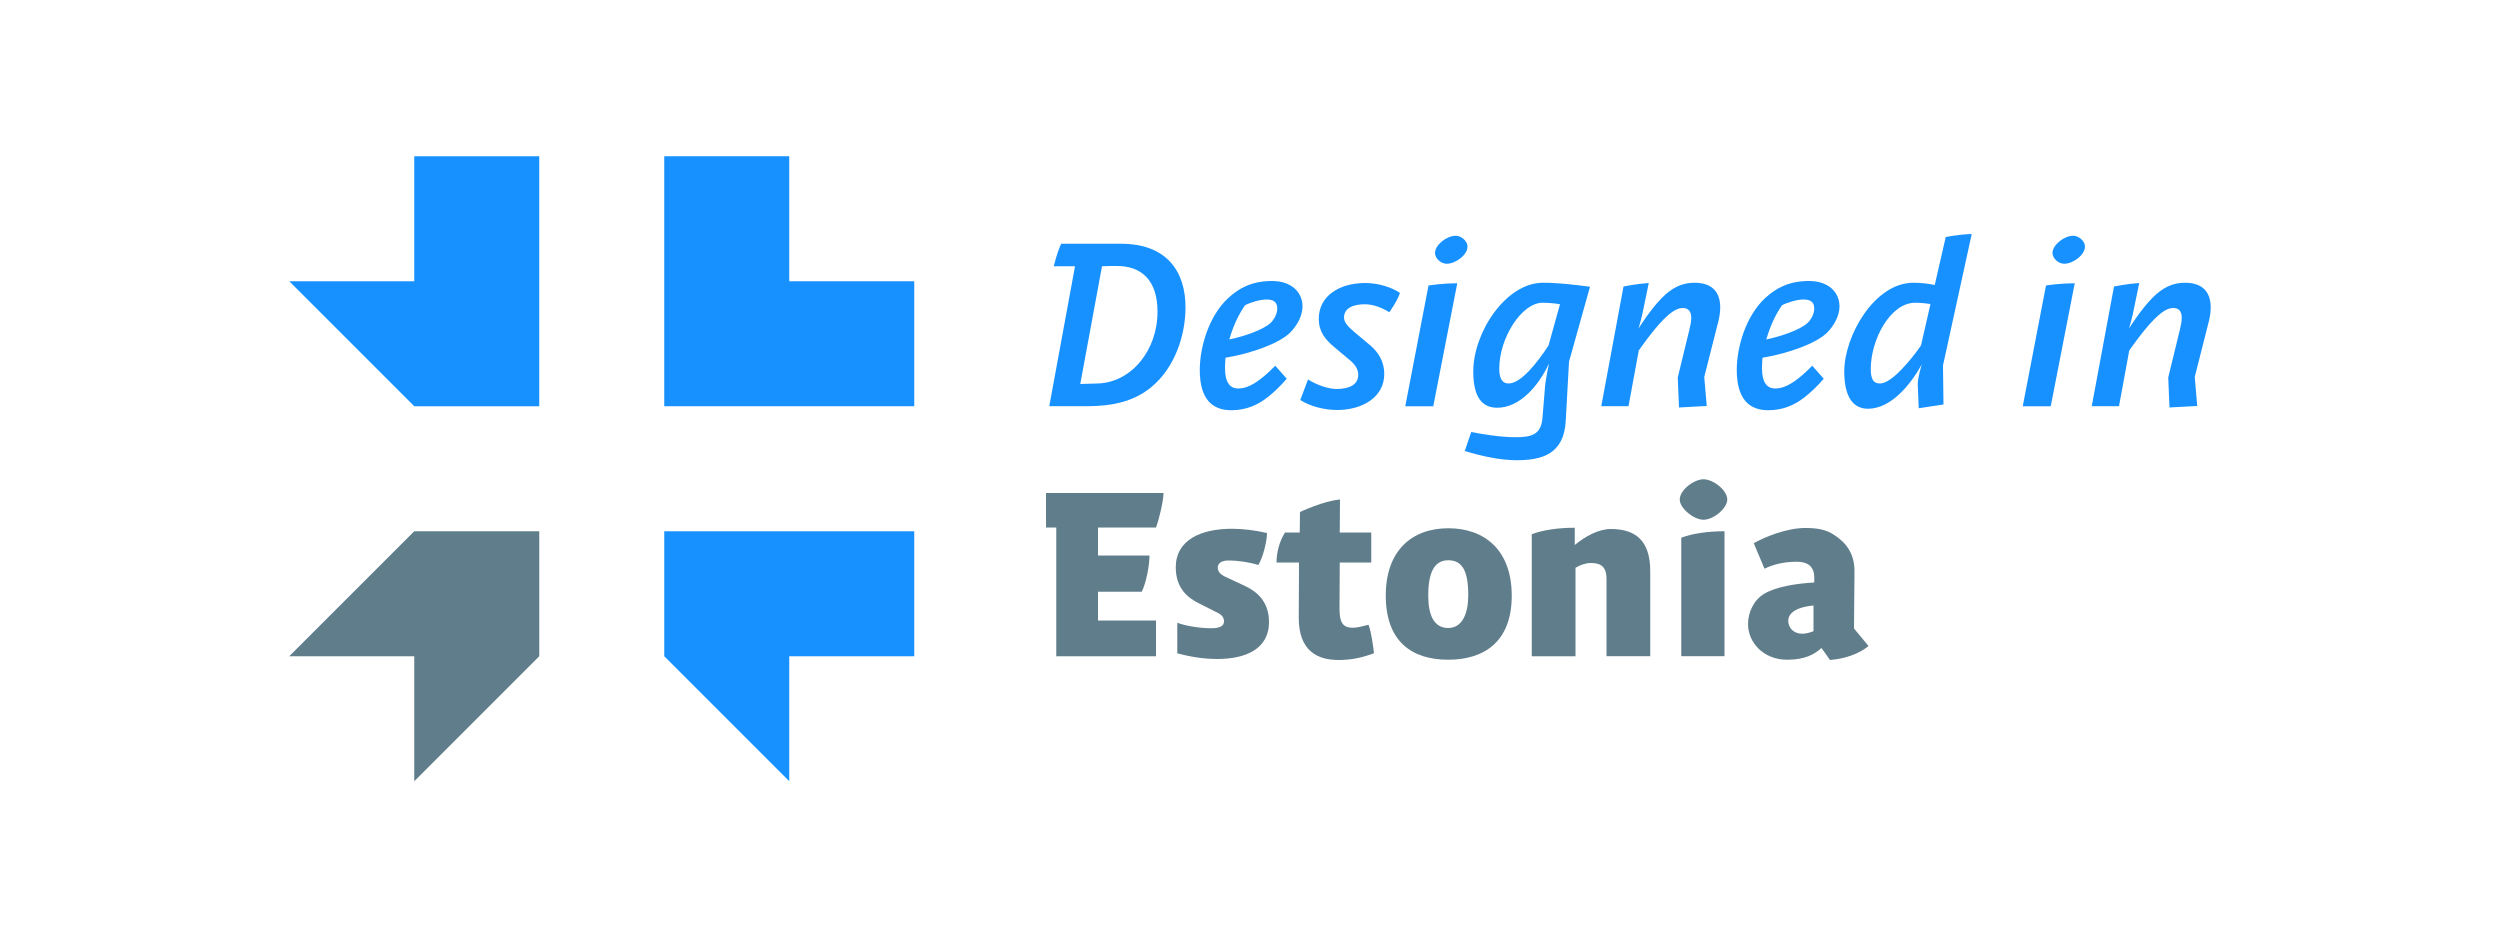
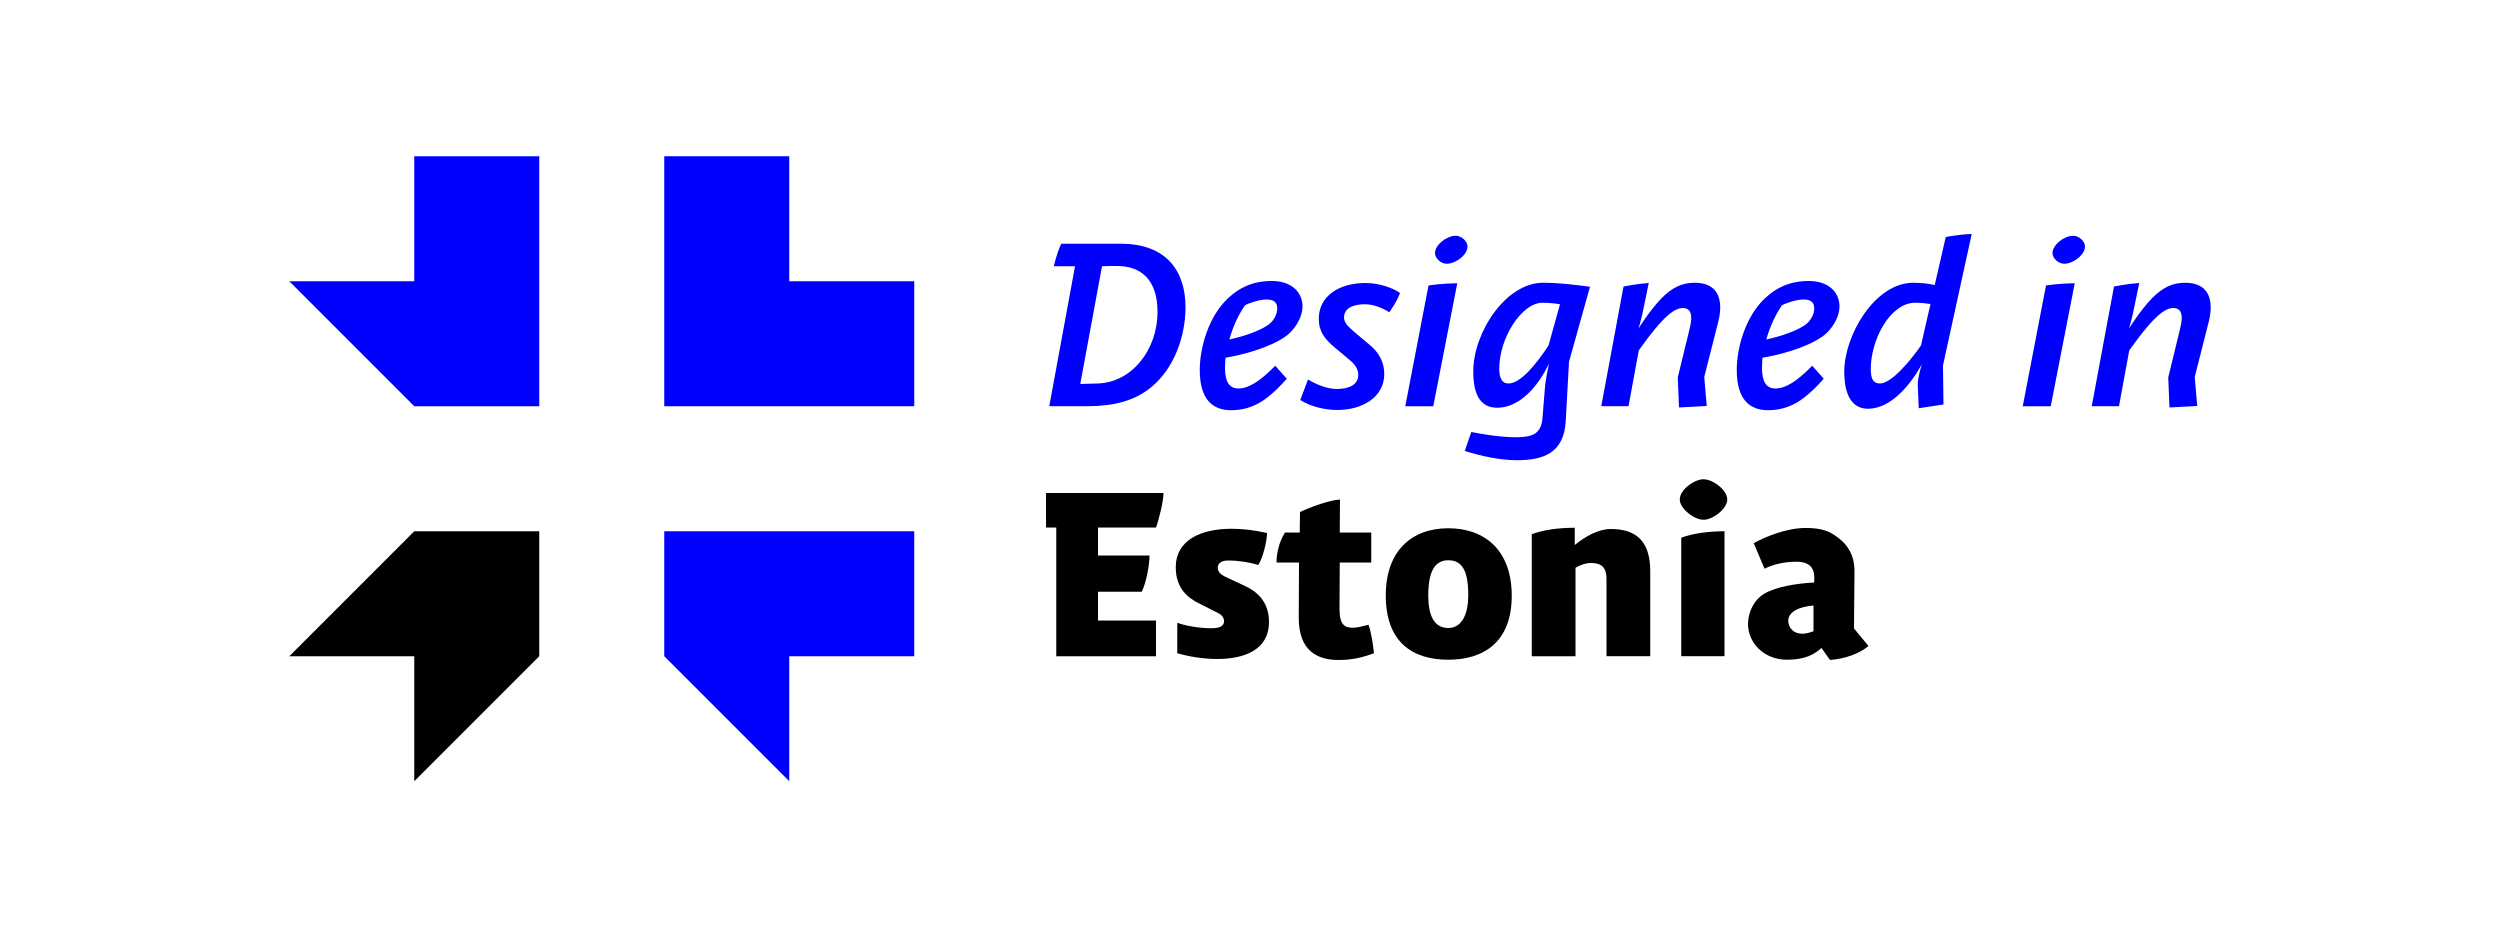
<svg xmlns="http://www.w3.org/2000/svg" version="1.1" id="Layer_1" x="0px" y="0px" width="400px" height="150px" viewBox="0 0 400 150" enable-background="new 0 0 400 150" xml:space="preserve">
-   <meta http-equiv="Content-Type" content="svg/xml" />
+   <meta content="svg/xml" http-equiv="Content-Type" />
  <g>
    <g>
      <g>
        <g>
-           <polygon fill="#1791FF" points="126.28,45.001 126.28,25 106.282,25 106.282,45.001 106.282,64.998 126.28,64.998       146.282,64.998 146.282,45.001     " />
-           <polygon fill="#1791FF" points="66.281,25 66.281,45.001 46.283,45.001 66.281,64.997 66.281,64.998 86.281,64.998       86.281,45.001 86.281,25     " />
-           <polygon fill="#1791FF" points="126.28,85 106.282,85 106.282,105 106.286,105 126.28,124.994 126.28,105 146.282,105       146.282,85     " />
-           <polygon fill="#607D8B" points="66.281,85 66.281,85.004 46.283,105 66.281,105 66.281,125 86.281,105 86.281,85     " />
+           <polygon fill="#0000FF" points="126.28,45.001 126.28,25 106.282,25 106.282,45.001 106.282,64.998 126.28,64.998       146.282,64.998 146.282,45.001     " />
+           <polygon fill="#0000FF" points="66.281,25 66.281,45.001 46.283,45.001 66.281,64.997 66.281,64.998 86.281,64.998       86.281,45.001 86.281,25     " />
+           <polygon fill="#0000FF" points="126.28,85 106.282,85 106.282,105 106.286,105 126.28,124.994 126.28,105 146.282,105       146.282,85     " />
+           <polygon points="66.281,85 66.281,85.004 46.283,105 66.281,105 66.281,125 86.281,105 86.281,85     " />
        </g>
      </g>
    </g>
    <g>
      <g enable-background="new    ">
-         <path fill="#1791FF" d="M172.003,42.601h-3.399c0.399-1.68,0.999-3.319,1.199-3.6h9.559c7.318,0,10.318,4.439,10.318,10.159     c0,4.599-1.76,9.678-5.399,12.718c-2.72,2.279-6.079,3.119-10.479,3.119h-5.919L172.003,42.601z M175.642,61.357     c5.359-0.16,9.559-5.279,9.559-11.478c0-5.039-2.56-7.319-6.479-7.319c-0.76,0-1.68,0-2.4,0.04l-3.479,18.837L175.642,61.357z" />
-         <path fill="#1791FF" d="M196.082,57.238c-0.04,0.48-0.08,1.04-0.08,1.68c0,2.239,0.761,3.239,2.12,3.239     c1.64,0,3.399-1.079,5.919-3.639l1.84,2.079c-1,1.16-2.12,2.24-3.119,3c-1.521,1.199-3.399,2.039-5.76,2.039     c-2.959,0-5.039-1.68-5.039-6.438c0-3.64,1.44-8.639,4.56-11.519c1.76-1.64,3.879-2.72,6.999-2.72c3.119,0,4.879,1.8,4.879,4.08     c0,1.359-0.76,2.959-2,4.199C204.682,54.919,200.361,56.519,196.082,57.238z M196.683,54.319c2.439-0.521,5.438-1.561,6.599-2.64     c0.6-0.561,1.079-1.48,1.079-2.32c0-1.159-0.76-1.439-1.76-1.439s-2.56,0.479-3.398,0.92     C198.122,50.399,197.322,52.159,196.683,54.319z" />
-         <path fill="#1791FF" d="M209.283,60.718c1.479,0.92,3.318,1.52,4.559,1.52c1.96,0,3.479-0.64,3.479-2.279     c0-0.84-0.479-1.6-1.278-2.279l-2.438-2.04c-1.641-1.359-2.601-2.6-2.601-4.64c0-3.559,3.159-5.719,7.479-5.719     c2.039,0,4.318,0.72,5.519,1.6c-0.56,1.52-1.72,3.08-1.72,3.08c-1.119-0.721-2.561-1.28-3.92-1.28     c-1.879,0-3.318,0.64-3.318,2.12c0,0.8,0.641,1.438,1.6,2.279l2.479,2.08c1.56,1.279,2.358,2.839,2.358,4.679     c0,3.72-3.519,5.759-7.519,5.759c-2.079,0-4.399-0.6-5.919-1.6L209.283,60.718z" />
-         <path fill="#1791FF" d="M228.563,45.681c0.359-0.08,2.6-0.36,4.6-0.36l-3.84,19.677h-4.479L228.563,45.681z M229.602,40.481     c0-1.28,1.84-2.76,3.319-2.76c0.92,0,1.88,0.88,1.88,1.72c0,1.359-1.92,2.76-3.318,2.76     C230.521,42.201,229.602,41.321,229.602,40.481z" />
-         <path fill="#1791FF" d="M250.52,67.316c-0.278,5.319-3.759,6.319-7.877,6.319c-2.641,0-5.721-0.68-8.279-1.479l1.039-3.04     c1.521,0.32,4.681,0.84,7.039,0.84c2.681,0,4.16-0.439,4.359-3.159l0.399-4.879c0.079-1.16,0.64-3.76,0.64-3.76     c-1.68,3.6-4.679,7.079-8.277,7.079c-2.439,0-3.84-1.68-3.84-5.799c0-6.239,5.199-14.198,11.158-14.198     c2.319,0,4.879,0.28,7.518,0.64l-3.358,11.998L250.52,67.316z M247.761,55.278l1.839-6.599c-0.72-0.12-1.72-0.24-2.799-0.24     c-3.318,0-6.919,5.6-6.919,10.559c0,1.64,0.521,2.359,1.479,2.359C243.32,61.357,245.881,58.158,247.761,55.278z" />
-         <path fill="#1791FF" d="M259.762,45.84c0,0,2.159-0.439,4.039-0.56l-0.84,4.079c-0.32,1.68-0.801,3.2-0.801,3.2     s1.84-2.96,3.721-4.88c1.639-1.64,3.199-2.439,5.238-2.439c2.359,0,4.119,1.04,4.119,3.999c0,0.84-0.199,1.88-0.439,2.72     l-2.119,8.358l0.399,4.64l-4.438,0.24l-0.201-4.8l1.881-7.719c0.16-0.64,0.279-1.279,0.279-1.839c0-1.04-0.479-1.561-1.358-1.561     c-0.962,0-1.962,0.721-3.08,1.84c-1.72,1.72-3.959,4.959-3.959,4.959l-1.642,8.919h-4.358L259.762,45.84z" />
-         <path fill="#1791FF" d="M282,57.238c-0.039,0.48-0.08,1.04-0.08,1.68c0,2.239,0.762,3.239,2.12,3.239     c1.64,0,3.399-1.079,5.919-3.639l1.84,2.079c-1,1.16-2.119,2.24-3.119,3c-1.52,1.199-3.398,2.039-5.76,2.039     c-2.959,0-5.039-1.68-5.039-6.438c0-3.64,1.439-8.639,4.561-11.519c1.76-1.64,3.879-2.72,6.998-2.72s4.879,1.8,4.879,4.08     c0,1.359-0.76,2.959-2,4.199C290.6,54.919,286.279,56.519,282,57.238z M282.602,54.319c2.438-0.521,5.438-1.561,6.599-2.64     c0.6-0.561,1.079-1.48,1.079-2.32c0-1.159-0.76-1.439-1.76-1.439s-2.56,0.479-3.398,0.92     C284.04,50.399,283.24,52.159,282.602,54.319z" />
-         <path fill="#1791FF" d="M306.84,61.558c-0.041-1.04,0.639-3.239,0.639-3.239c-1.799,3.239-4.918,7.079-8.598,7.079     c-2.32,0-3.8-1.8-3.8-5.959c0-5.76,4.88-14.198,11.038-14.198c1.12,0,2.4,0.12,3.439,0.36l1.76-7.679c0,0,2.24-0.44,4.158-0.48     l-4.599,21.037l0.08,6.238l-3.96,0.601L306.84,61.558z M307.359,55.278l1.52-6.639c-0.561-0.08-1.48-0.2-2.439-0.2     c-4.039,0-7.119,5.959-7.119,10.599c0,1.72,0.48,2.319,1.48,2.319C302.721,61.357,305.92,57.358,307.359,55.278z" />
-         <path fill="#1791FF" d="M327.359,45.681c0.359-0.08,2.6-0.36,4.6-0.36l-3.84,19.677h-4.479L327.359,45.681z M328.4,40.481     c0-1.28,1.838-2.76,3.317-2.76c0.921,0,1.88,0.88,1.88,1.72c0,1.359-1.918,2.76-3.318,2.76     C329.32,42.201,328.4,41.321,328.4,40.481z" />
-         <path fill="#1791FF" d="M338.24,45.84c0,0,2.158-0.439,4.039-0.56l-0.84,4.079c-0.32,1.68-0.801,3.2-0.801,3.2     s1.84-2.96,3.721-4.88c1.639-1.64,3.199-2.439,5.238-2.439c2.358,0,4.118,1.04,4.118,3.999c0,0.84-0.198,1.88-0.438,2.72     l-2.119,8.358l0.398,4.64l-4.438,0.24l-0.2-4.8l1.88-7.719c0.16-0.64,0.28-1.279,0.28-1.839c0-1.04-0.48-1.561-1.359-1.561     c-0.961,0-1.961,0.721-3.08,1.84c-1.72,1.72-3.959,4.959-3.959,4.959l-1.641,8.919h-4.359L338.24,45.84z" />
+         <path fill="#0000FF" d="M172.003,42.601h-3.399c0.399-1.68,0.999-3.319,1.199-3.6h9.559c7.318,0,10.318,4.439,10.318,10.159     c0,4.599-1.76,9.678-5.399,12.718c-2.72,2.279-6.079,3.119-10.479,3.119h-5.919L172.003,42.601z M175.642,61.357     c5.359-0.16,9.559-5.279,9.559-11.478c0-5.039-2.56-7.319-6.479-7.319c-0.76,0-1.68,0-2.4,0.04l-3.479,18.837L175.642,61.357z" />
+         <path fill="#0000FF" d="M196.082,57.238c-0.04,0.48-0.08,1.04-0.08,1.68c0,2.239,0.761,3.239,2.12,3.239     c1.64,0,3.399-1.079,5.919-3.639l1.84,2.079c-1,1.16-2.119,2.24-3.119,3c-1.521,1.199-3.399,2.039-5.76,2.039     c-2.959,0-5.039-1.68-5.039-6.438c0-3.64,1.44-8.639,4.56-11.519c1.76-1.64,3.879-2.72,6.999-2.72c3.119,0,4.879,1.8,4.879,4.08     c0,1.359-0.76,2.959-2,4.199C204.682,54.919,200.361,56.519,196.082,57.238z M196.683,54.319c2.439-0.521,5.438-1.561,6.599-2.64     c0.6-0.561,1.079-1.48,1.079-2.32c0-1.159-0.76-1.439-1.76-1.439s-2.561,0.479-3.398,0.92     C198.122,50.399,197.322,52.159,196.683,54.319z" />
+         <path fill="#0000FF" d="M209.283,60.718c1.479,0.92,3.318,1.52,4.559,1.52c1.961,0,3.479-0.64,3.479-2.279     c0-0.84-0.479-1.6-1.277-2.279l-2.438-2.04c-1.642-1.359-2.602-2.6-2.602-4.64c0-3.559,3.159-5.719,7.479-5.719     c2.039,0,4.318,0.72,5.52,1.6c-0.561,1.52-1.72,3.08-1.72,3.08c-1.119-0.721-2.562-1.28-3.921-1.28     c-1.879,0-3.317,0.64-3.317,2.12c0,0.8,0.642,1.438,1.601,2.279l2.479,2.08c1.561,1.279,2.357,2.839,2.357,4.679     c0,3.72-3.519,5.759-7.519,5.759c-2.079,0-4.399-0.6-5.919-1.6L209.283,60.718z" />
+         <path fill="#0000FF" d="M228.563,45.681c0.359-0.08,2.601-0.36,4.601-0.36l-3.84,19.677h-4.479L228.563,45.681z M229.602,40.481     c0-1.28,1.84-2.76,3.319-2.76c0.92,0,1.88,0.88,1.88,1.72c0,1.359-1.92,2.76-3.318,2.76     C230.521,42.201,229.602,41.321,229.602,40.481z" />
+         <path fill="#0000FF" d="M250.52,67.316c-0.277,5.319-3.758,6.319-7.877,6.319c-2.641,0-5.721-0.68-8.279-1.479l1.039-3.04     c1.521,0.32,4.682,0.84,7.039,0.84c2.682,0,4.16-0.439,4.359-3.159l0.399-4.879c0.079-1.16,0.64-3.76,0.64-3.76     c-1.68,3.6-4.679,7.079-8.277,7.079c-2.438,0-3.84-1.68-3.84-5.799c0-6.239,5.199-14.198,11.158-14.198     c2.319,0,4.879,0.28,7.518,0.64l-3.357,11.998L250.52,67.316z M247.762,55.278l1.838-6.599c-0.72-0.12-1.72-0.24-2.799-0.24     c-3.318,0-6.919,5.6-6.919,10.559c0,1.64,0.521,2.359,1.479,2.359C243.32,61.357,245.881,58.158,247.762,55.278z" />
+         <path fill="#0000FF" d="M259.762,45.84c0,0,2.159-0.439,4.039-0.56l-0.84,4.079c-0.32,1.68-0.801,3.2-0.801,3.2     s1.84-2.96,3.721-4.88c1.639-1.64,3.199-2.439,5.238-2.439c2.359,0,4.119,1.04,4.119,3.999c0,0.84-0.199,1.88-0.439,2.72     l-2.119,8.358l0.399,4.64l-4.438,0.24l-0.201-4.8l1.882-7.719c0.159-0.64,0.278-1.279,0.278-1.839     c0-1.04-0.479-1.561-1.357-1.561c-0.962,0-1.962,0.721-3.08,1.84c-1.721,1.72-3.959,4.959-3.959,4.959l-1.643,8.919h-4.357     L259.762,45.84z" />
+         <path fill="#0000FF" d="M282,57.238c-0.039,0.48-0.08,1.04-0.08,1.68c0,2.239,0.762,3.239,2.12,3.239     c1.64,0,3.399-1.079,5.919-3.639l1.84,2.079c-1,1.16-2.119,2.24-3.119,3c-1.52,1.199-3.397,2.039-5.76,2.039     c-2.959,0-5.039-1.68-5.039-6.438c0-3.64,1.439-8.639,4.561-11.519c1.761-1.64,3.879-2.72,6.998-2.72s4.879,1.8,4.879,4.08     c0,1.359-0.76,2.959-2,4.199C290.6,54.919,286.279,56.519,282,57.238z M282.602,54.319c2.438-0.521,5.438-1.561,6.6-2.64     c0.6-0.561,1.078-1.48,1.078-2.32c0-1.159-0.76-1.439-1.76-1.439s-2.56,0.479-3.397,0.92     C284.04,50.399,283.24,52.159,282.602,54.319z" />
+         <path fill="#0000FF" d="M306.84,61.558c-0.041-1.04,0.639-3.239,0.639-3.239c-1.799,3.239-4.918,7.079-8.598,7.079     c-2.32,0-3.8-1.8-3.8-5.959c0-5.76,4.88-14.198,11.038-14.198c1.12,0,2.4,0.12,3.439,0.36l1.76-7.679c0,0,2.24-0.44,4.158-0.48     l-4.6,21.037l0.08,6.238l-3.96,0.601L306.84,61.558z M307.359,55.278l1.52-6.639c-0.561-0.08-1.48-0.2-2.439-0.2     c-4.039,0-7.119,5.959-7.119,10.599c0,1.72,0.48,2.319,1.48,2.319C302.721,61.357,305.92,57.358,307.359,55.278z" />
+         <path fill="#0000FF" d="M327.359,45.681c0.358-0.08,2.6-0.36,4.6-0.36l-3.84,19.677h-4.479L327.359,45.681z M328.4,40.481     c0-1.28,1.838-2.76,3.316-2.76c0.922,0,1.881,0.88,1.881,1.72c0,1.359-1.918,2.76-3.318,2.76     C329.32,42.201,328.4,41.321,328.4,40.481z" />
+         <path fill="#0000FF" d="M338.24,45.84c0,0,2.158-0.439,4.039-0.56l-0.84,4.079c-0.32,1.68-0.801,3.2-0.801,3.2     s1.84-2.96,3.721-4.88c1.639-1.64,3.199-2.439,5.238-2.439c2.357,0,4.117,1.04,4.117,3.999c0,0.84-0.197,1.88-0.438,2.72     l-2.119,8.358l0.398,4.64l-4.438,0.24l-0.2-4.8l1.88-7.719c0.16-0.64,0.28-1.279,0.28-1.839c0-1.04-0.48-1.561-1.359-1.561     c-0.961,0-1.961,0.721-3.08,1.84c-1.72,1.72-3.959,4.959-3.959,4.959l-1.641,8.919h-4.359L338.24,45.84z" />
      </g>
      <g>
        <g enable-background="new    ">
-           <path fill="#607D8B" d="M167.363,78.882h18.797c0,1.279-0.72,4.239-1.2,5.519h-9.278v4.479h8.239c0,1.64-0.561,4.438-1.24,5.8      h-6.999v4.6h9.278v5.719h-15.957V84.4h-1.64V78.882z" />
-           <path fill="#607D8B" d="M188.363,99.639c1.12,0.439,3.399,0.879,5.439,0.879c1.319,0,2.039-0.318,2.039-1.119      c0-0.479-0.24-0.959-0.96-1.319l-3.079-1.56c-1.68-0.84-3.68-2.319-3.68-5.76c0-4.359,4.039-6.158,8.959-6.158      c1.8,0,3.719,0.239,5.64,0.68c0,1.32-0.681,4.039-1.4,5.119c-1.359-0.439-3.199-0.721-4.799-0.721      c-1.119,0-1.68,0.479-1.68,1.12c0,0.64,0.4,1.119,1.28,1.521l3.079,1.438c1.72,0.8,3.84,2.359,3.84,5.759      c0,4.439-3.92,5.92-8.279,5.92c-2.159,0-4.438-0.359-6.398-0.92V99.639L188.363,99.639z" />
-           <path fill="#607D8B" d="M214.361,85.2h5.039V90h-5.039l-0.041,7.398c0,2.56,0.801,3.039,2.16,3.039      c0.681,0,1.601-0.24,2.479-0.479c0.438,1.08,0.761,3.479,0.88,4.56c-1.84,0.68-3.52,1.08-5.68,1.08      c-3.359,0-6.398-1.439-6.358-6.84l0.04-8.758h-3.6c0-1.521,0.439-3.359,1.359-4.8h2.359l0.04-3.279c0,0,3.799-1.8,6.397-2      L214.361,85.2z" />
-           <path fill="#607D8B" d="M231.721,84.521c5.801,0,10.158,3.479,10.158,10.797c0,7.439-4.52,10.238-10.158,10.238      c-5.839,0-9.998-2.918-9.998-10.277C221.723,88.08,225.922,84.521,231.721,84.521z M231.721,100.479c2.24,0,3.2-2.319,3.2-5.24      c0-3.838-0.92-5.598-3.2-5.598c-2.238,0-3.199,1.959-3.199,5.639C228.521,98.238,229.32,100.479,231.721,100.479z" />
-           <path fill="#607D8B" d="M257.04,92.561c0-2.24-1.36-2.48-2.521-2.48c-0.84,0-1.68,0.32-2.439,0.761v14.157h-6.998V85.48      c1.72-0.681,4.279-1.041,6.879-1.041V87.2c1.641-1.36,3.799-2.56,5.76-2.56c3.918,0,6.318,1.799,6.318,6.758v13.599h-6.999      V92.561z" />
-           <path fill="#607D8B" d="M272.561,76.682c1.521,0,3.801,1.721,3.801,3.239c0,1.44-2.239,3.24-3.801,3.24      c-1.52,0-3.799-1.8-3.799-3.24C268.762,78.361,271.082,76.682,272.561,76.682z M269.002,86.04      c1.719-0.681,4.318-1.04,6.918-1.04v19.997h-6.918V86.04z" />
-           <path fill="#607D8B" d="M298.959,103.357c-1.439,1.238-3.84,2.078-6.16,2.238l-1.359-1.918c-1.08,0.959-2.52,1.879-5.52,1.879      c-3.719,0-6.238-2.72-6.238-5.72c0-1.88,0.961-3.879,2.601-4.839c1.959-1.16,5.237-1.641,7.997-1.801v-0.799      c0-1.721-1-2.521-2.799-2.521c-2.239,0-3.959,0.521-5.158,1.119l-1.721-4.079c1.721-1,5.279-2.439,8.238-2.439      c1.76,0,3.279,0.201,4.639,1.121c1.722,1.119,3.28,2.799,3.24,5.918l-0.08,9.039L298.959,103.357z M290.16,100.998v-4.119      c-2.359,0.199-4.039,1.039-4.039,2.439c0,1.158,0.879,2.078,2.238,2.078C288.88,101.396,289.52,101.236,290.16,100.998z" />
+           <path d="M167.363,78.882h18.797c0,1.279-0.72,4.239-1.2,5.519h-9.278v4.479h8.239c0,1.64-0.561,4.438-1.24,5.8h-6.999v4.6h9.278      v5.72h-15.957V84.4h-1.64V78.882z" />
+           <path d="M188.363,99.639c1.12,0.439,3.399,0.879,5.439,0.879c1.319,0,2.039-0.317,2.039-1.119c0-0.479-0.24-0.959-0.96-1.318      l-3.079-1.561c-1.68-0.84-3.68-2.318-3.68-5.76c0-4.359,4.039-6.158,8.959-6.158c1.8,0,3.719,0.239,5.64,0.68      c0,1.32-0.681,4.039-1.4,5.119c-1.358-0.438-3.198-0.721-4.798-0.721c-1.119,0-1.68,0.479-1.68,1.12      c0,0.64,0.4,1.119,1.28,1.521l3.079,1.438c1.72,0.8,3.84,2.359,3.84,5.759c0,4.439-3.92,5.92-8.279,5.92      c-2.159,0-4.438-0.358-6.398-0.92v-4.879H188.363z" />
+           <path d="M214.361,85.2h5.039V90h-5.039l-0.041,7.398c0,2.56,0.801,3.039,2.16,3.039c0.681,0,1.601-0.24,2.479-0.479      c0.438,1.08,0.762,3.479,0.88,4.56c-1.84,0.68-3.521,1.08-5.68,1.08c-3.359,0-6.397-1.438-6.358-6.84l0.04-8.758h-3.6      c0-1.521,0.438-3.359,1.358-4.8h2.359l0.04-3.279c0,0,3.799-1.8,6.397-2L214.361,85.2z" />
+           <path d="M231.721,84.521c5.801,0,10.158,3.479,10.158,10.797c0,7.438-4.52,10.238-10.158,10.238      c-5.839,0-9.998-2.918-9.998-10.277C221.723,88.08,225.922,84.521,231.721,84.521z M231.721,100.479c2.24,0,3.2-2.318,3.2-5.24      c0-3.838-0.92-5.598-3.2-5.598c-2.238,0-3.199,1.959-3.199,5.639C228.521,98.238,229.32,100.479,231.721,100.479z" />
+           <path d="M257.04,92.561c0-2.24-1.36-2.479-2.521-2.479c-0.84,0-1.681,0.319-2.439,0.761v14.157h-6.998V85.48      c1.721-0.682,4.279-1.041,6.879-1.041V87.2c1.641-1.36,3.799-2.56,5.76-2.56c3.918,0,6.318,1.799,6.318,6.758v13.599h-6.999      V92.561z" />
+           <path d="M272.561,76.682c1.521,0,3.801,1.721,3.801,3.239c0,1.44-2.238,3.24-3.801,3.24c-1.52,0-3.799-1.8-3.799-3.24      C268.762,78.361,271.082,76.682,272.561,76.682z M269.002,86.04c1.719-0.681,4.318-1.04,6.918-1.04v19.997h-6.918V86.04z" />
+           <path d="M298.959,103.357c-1.439,1.238-3.84,2.078-6.16,2.238l-1.359-1.918c-1.08,0.959-2.52,1.879-5.52,1.879      c-3.719,0-6.238-2.721-6.238-5.721c0-1.88,0.961-3.879,2.602-4.839c1.959-1.16,5.236-1.642,7.997-1.802v-0.799      c0-1.721-1-2.521-2.8-2.521c-2.238,0-3.959,0.521-5.157,1.119l-1.722-4.079c1.722-1,5.279-2.439,8.238-2.439      c1.76,0,3.279,0.201,4.639,1.121c1.723,1.119,3.28,2.799,3.24,5.918l-0.08,9.039L298.959,103.357z M290.16,100.998v-4.119      c-2.359,0.199-4.039,1.039-4.039,2.439c0,1.158,0.879,2.078,2.238,2.078C288.88,101.396,289.52,101.236,290.16,100.998z" />
        </g>
      </g>
    </g>
  </g>
</svg>
